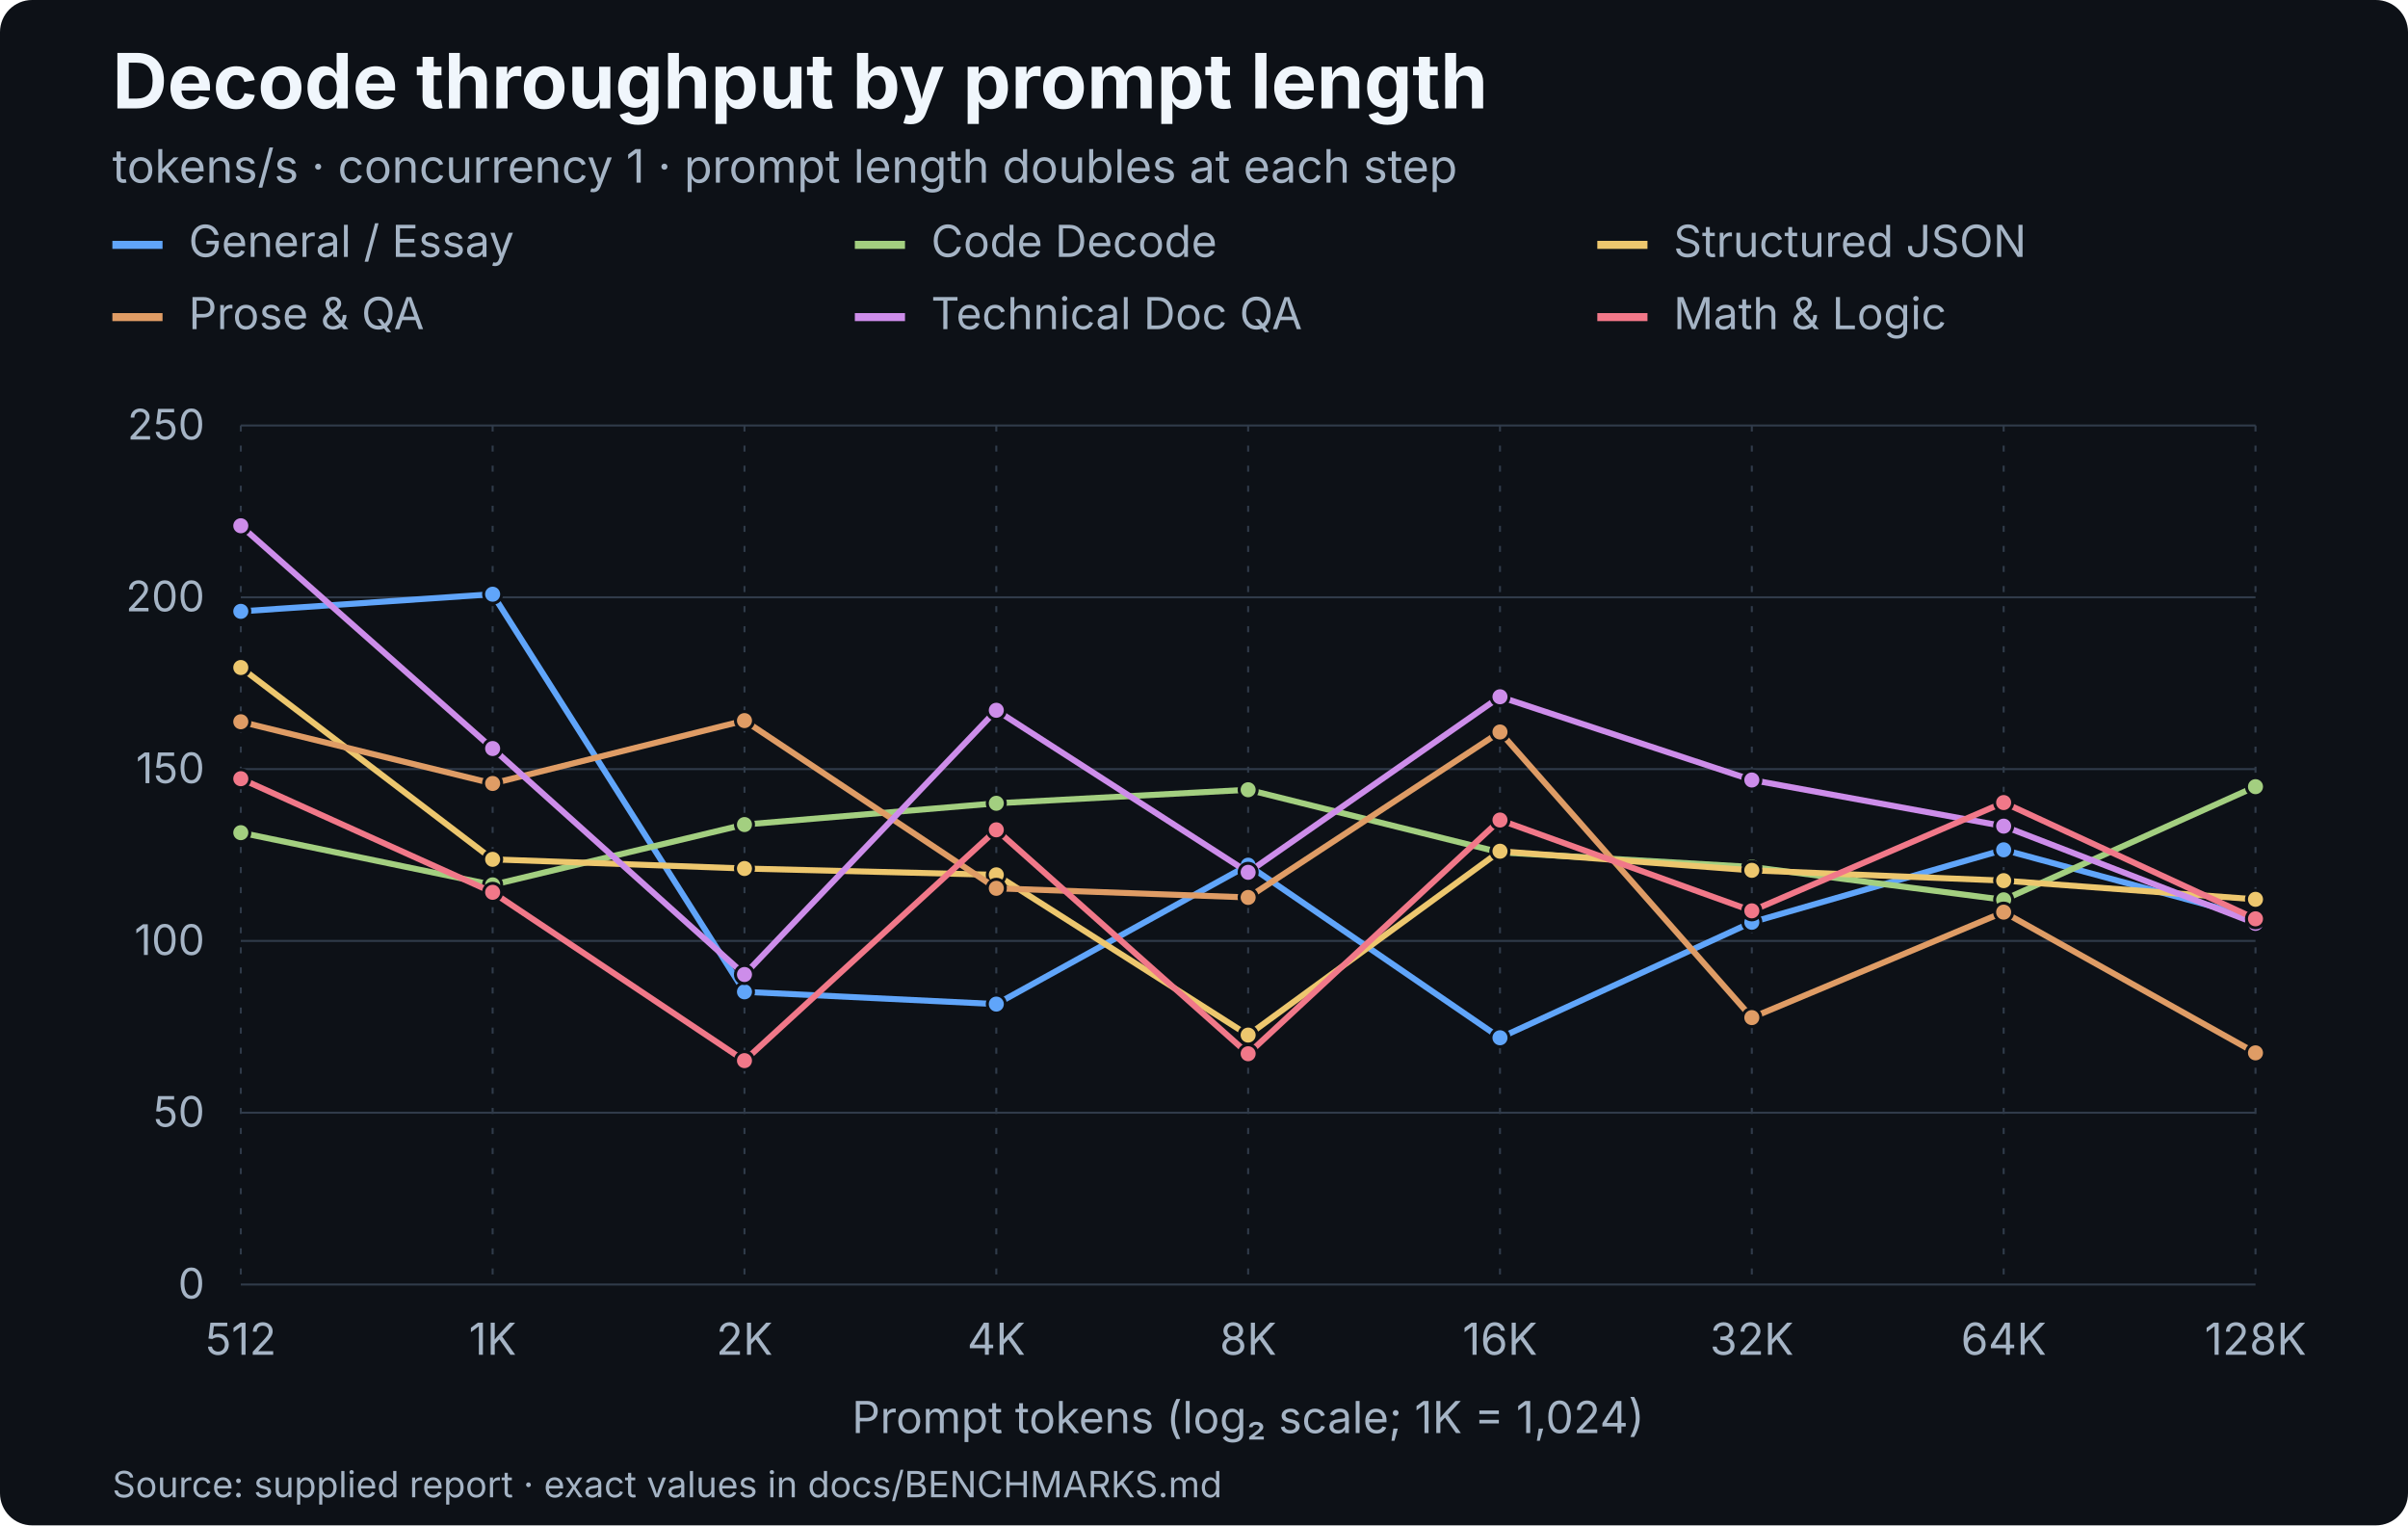
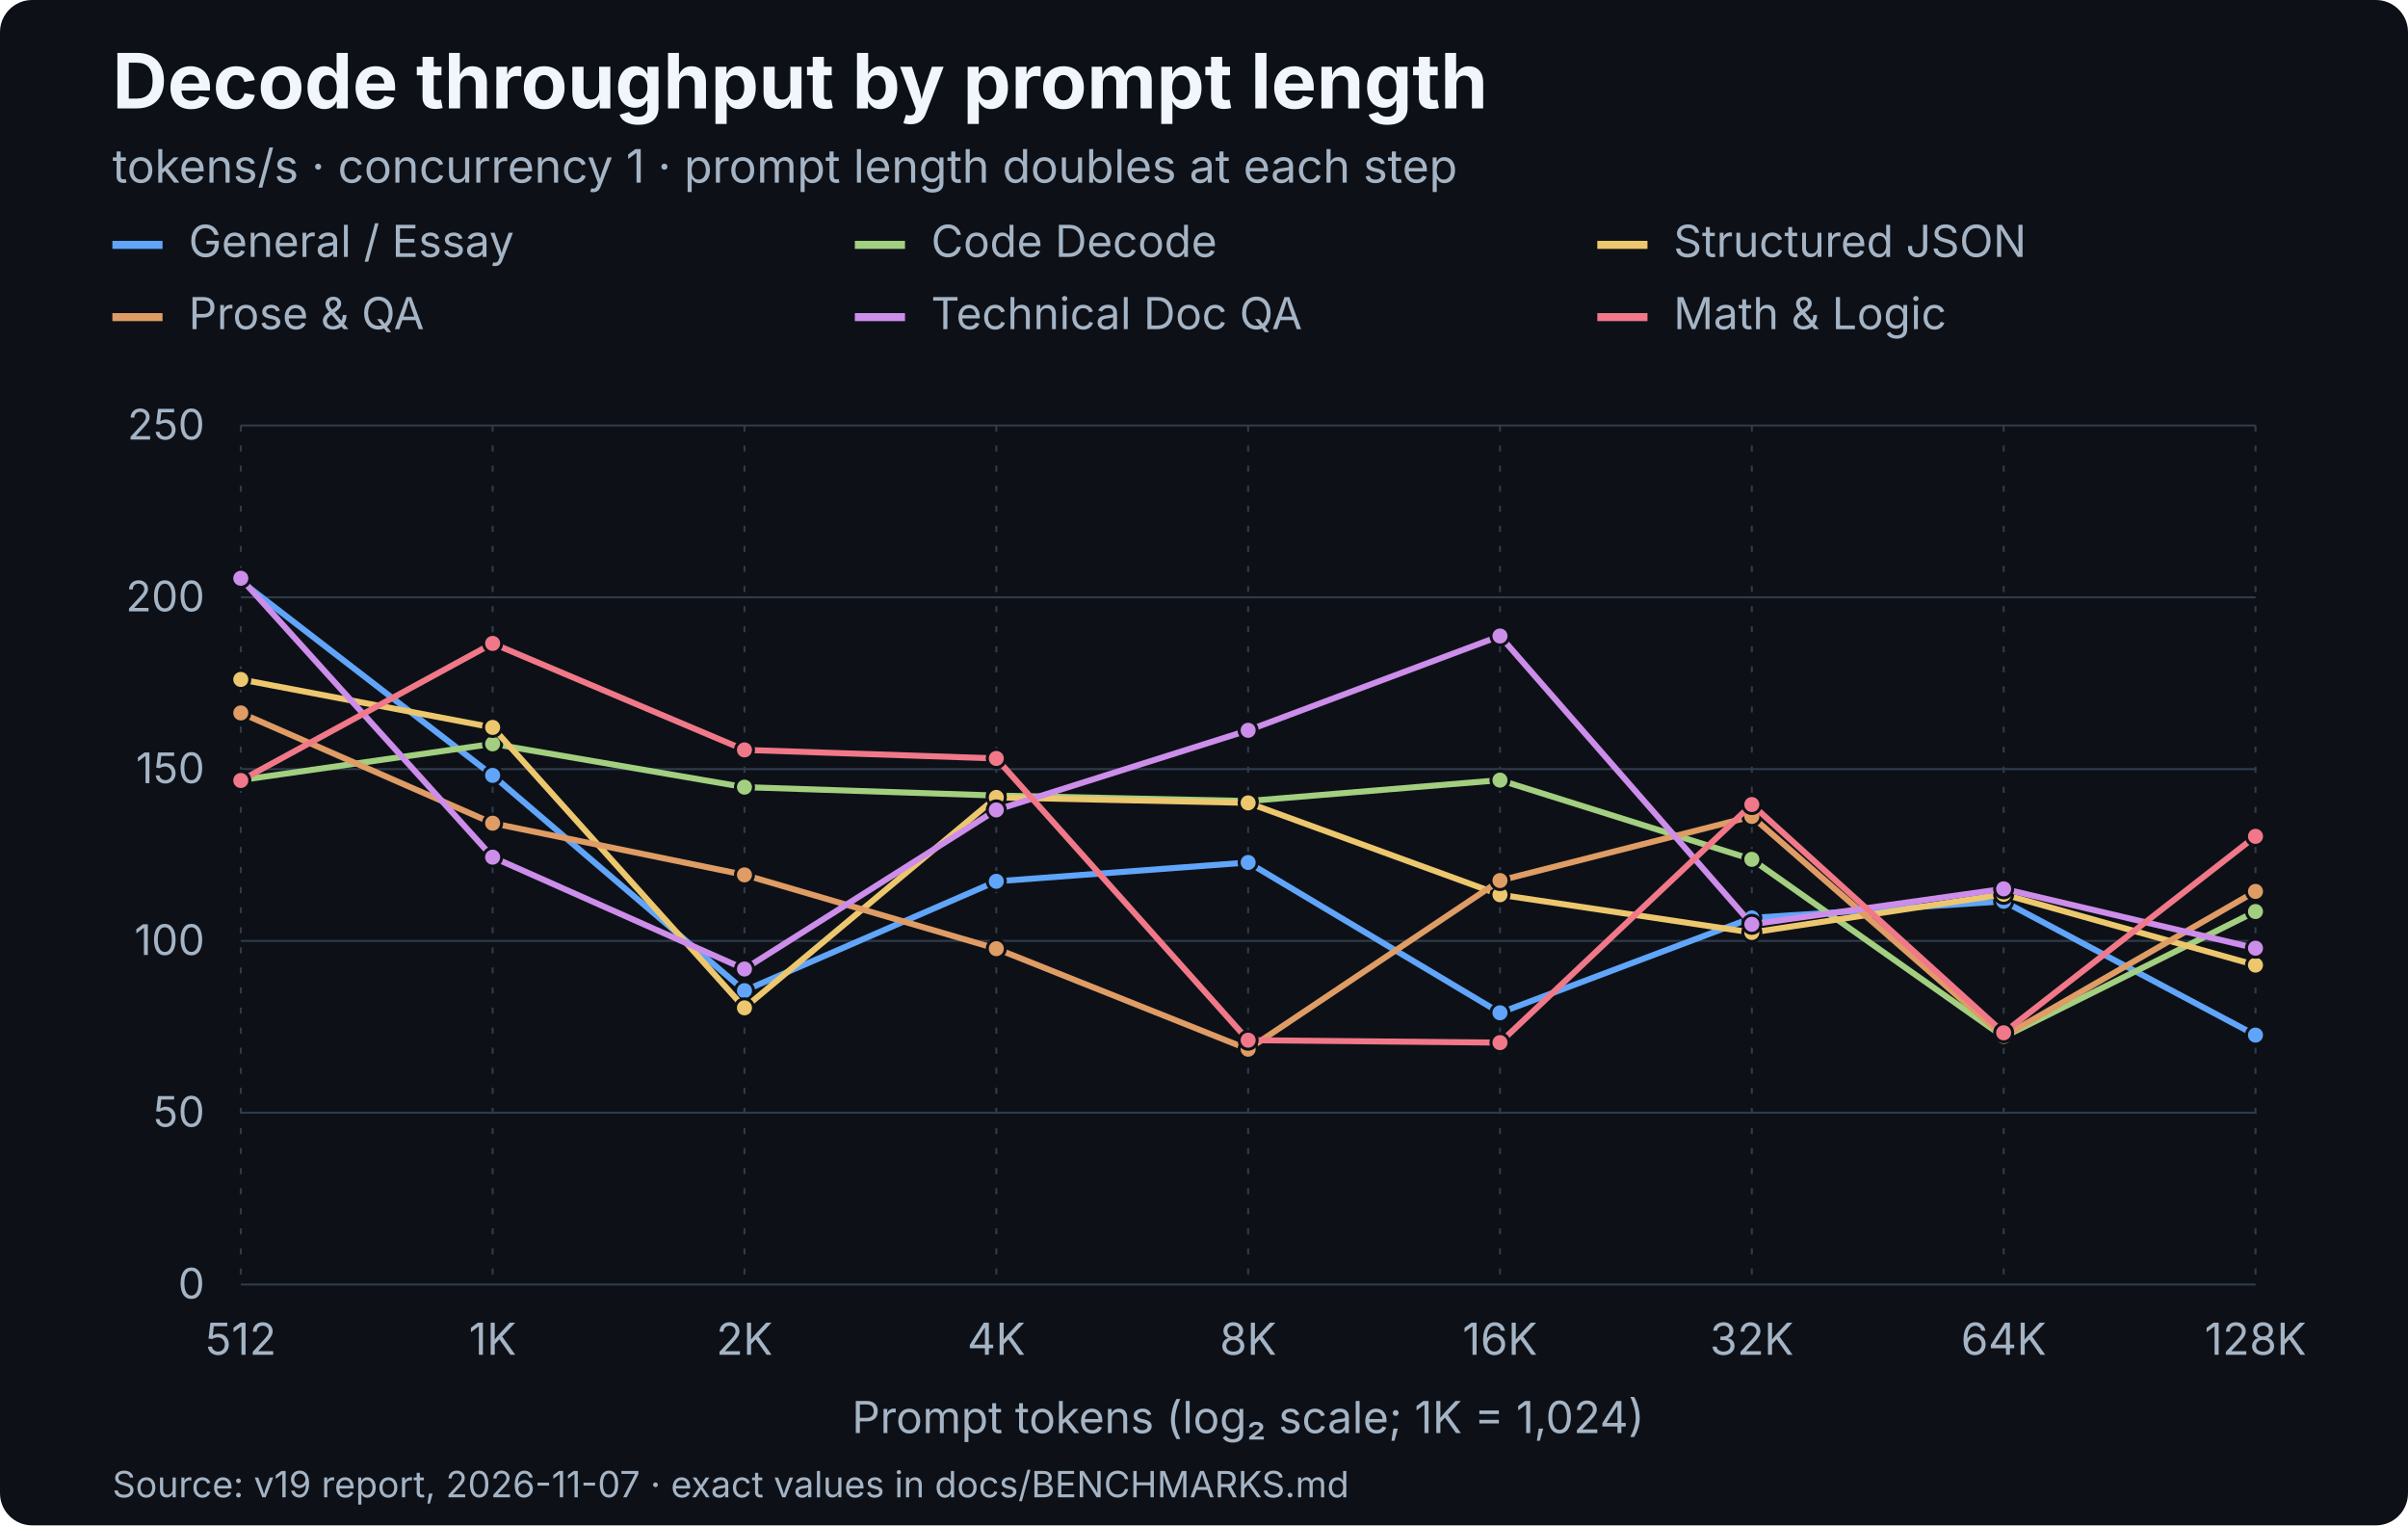
<svg xmlns="http://www.w3.org/2000/svg" width="1200" height="760" viewBox="0 0 1200 760" role="img" aria-labelledby="title desc">
  <rect width="1200" height="760" rx="16" fill="#0d1117" />
  <g font-family="-apple-system, BlinkMacSystemFont, 'Segoe UI', sans-serif">
    <text x="56.0" y="54.0" font-size="38" fill="#f0f6fc" font-weight="650" text-anchor="start">Decode throughput by prompt length</text>
    <text x="56.0" y="91.0" font-size="23" fill="#a5b4c5" font-weight="400" text-anchor="start">tokens/s · concurrency 1 · prompt length doubles at each step</text>
    <line x1="56.0" y1="122.0" x2="81.0" y2="122.0" stroke="#60a5fa" stroke-width="4" />
    <text x="94.0" y="128.0" font-size="22" fill="#a5b4c5" font-weight="400" text-anchor="start">General / Essay</text>
    <line x1="426.0" y1="122.0" x2="451.0" y2="122.0" stroke="#a3cf80" stroke-width="4" />
    <text x="464.0" y="128.0" font-size="22" fill="#a5b4c5" font-weight="400" text-anchor="start">Code Decode</text>
    <line x1="796.0" y1="122.0" x2="821.0" y2="122.0" stroke="#edc76e" stroke-width="4" />
    <text x="834.0" y="128.0" font-size="22" fill="#a5b4c5" font-weight="400" text-anchor="start">Structured JSON</text>
    <line x1="56.0" y1="158.0" x2="81.0" y2="158.0" stroke="#df9c65" stroke-width="4" />
    <text x="94.0" y="164.0" font-size="22" fill="#a5b4c5" font-weight="400" text-anchor="start">Prose &amp; QA</text>
    <line x1="426.0" y1="158.0" x2="451.0" y2="158.0" stroke="#cd8dea" stroke-width="4" />
    <text x="464.0" y="164.0" font-size="22" fill="#a5b4c5" font-weight="400" text-anchor="start">Technical Doc QA</text>
    <line x1="796.0" y1="158.0" x2="821.0" y2="158.0" stroke="#f17889" stroke-width="4" />
    <text x="834.0" y="164.0" font-size="22" fill="#a5b4c5" font-weight="400" text-anchor="start">Math &amp; Logic</text>
    <line x1="120.0" y1="640.0" x2="1124.0" y2="640.0" stroke="#303b4a" stroke-width="1" />
    <text x="102.0" y="647.0" font-size="21" fill="#a5b4c5" font-weight="400" text-anchor="end">0</text>
    <line x1="120.0" y1="554.4" x2="1124.0" y2="554.4" stroke="#303b4a" stroke-width="1" />
    <text x="102.0" y="561.4" font-size="21" fill="#a5b4c5" font-weight="400" text-anchor="end">50</text>
    <line x1="120.0" y1="468.8" x2="1124.0" y2="468.8" stroke="#303b4a" stroke-width="1" />
    <text x="102.0" y="475.8" font-size="21" fill="#a5b4c5" font-weight="400" text-anchor="end">100</text>
    <line x1="120.0" y1="383.2" x2="1124.0" y2="383.2" stroke="#303b4a" stroke-width="1" />
    <text x="102.0" y="390.2" font-size="21" fill="#a5b4c5" font-weight="400" text-anchor="end">150</text>
    <line x1="120.0" y1="297.6" x2="1124.0" y2="297.6" stroke="#303b4a" stroke-width="1" />
    <text x="102.0" y="304.6" font-size="21" fill="#a5b4c5" font-weight="400" text-anchor="end">200</text>
    <line x1="120.0" y1="212.0" x2="1124.0" y2="212.0" stroke="#303b4a" stroke-width="1" />
    <text x="102.0" y="219.0" font-size="21" fill="#a5b4c5" font-weight="400" text-anchor="end">250</text>
    <line x1="120.0" y1="212.0" x2="120.0" y2="640.0" stroke="#303b4a" stroke-width="1" stroke-dasharray="3 7" />
    <text x="120.0" y="675.0" font-size="22" fill="#a5b4c5" font-weight="400" text-anchor="middle">512</text>
    <line x1="245.5" y1="212.0" x2="245.5" y2="640.0" stroke="#303b4a" stroke-width="1" stroke-dasharray="3 7" />
    <text x="245.5" y="675.0" font-size="22" fill="#a5b4c5" font-weight="400" text-anchor="middle">1K</text>
    <line x1="371.0" y1="212.0" x2="371.0" y2="640.0" stroke="#303b4a" stroke-width="1" stroke-dasharray="3 7" />
    <text x="371.0" y="675.0" font-size="22" fill="#a5b4c5" font-weight="400" text-anchor="middle">2K</text>
    <line x1="496.5" y1="212.0" x2="496.5" y2="640.0" stroke="#303b4a" stroke-width="1" stroke-dasharray="3 7" />
    <text x="496.5" y="675.0" font-size="22" fill="#a5b4c5" font-weight="400" text-anchor="middle">4K</text>
    <line x1="622.0" y1="212.0" x2="622.0" y2="640.0" stroke="#303b4a" stroke-width="1" stroke-dasharray="3 7" />
    <text x="622.0" y="675.0" font-size="22" fill="#a5b4c5" font-weight="400" text-anchor="middle">8K</text>
    <line x1="747.5" y1="212.0" x2="747.5" y2="640.0" stroke="#303b4a" stroke-width="1" stroke-dasharray="3 7" />
    <text x="747.5" y="675.0" font-size="22" fill="#a5b4c5" font-weight="400" text-anchor="middle">16K</text>
    <line x1="873.0" y1="212.0" x2="873.0" y2="640.0" stroke="#303b4a" stroke-width="1" stroke-dasharray="3 7" />
    <text x="873.0" y="675.0" font-size="22" fill="#a5b4c5" font-weight="400" text-anchor="middle">32K</text>
    <line x1="998.5" y1="212.0" x2="998.5" y2="640.0" stroke="#303b4a" stroke-width="1" stroke-dasharray="3 7" />
    <text x="998.5" y="675.0" font-size="22" fill="#a5b4c5" font-weight="400" text-anchor="middle">64K</text>
    <line x1="1124.0" y1="212.0" x2="1124.0" y2="640.0" stroke="#303b4a" stroke-width="1" stroke-dasharray="3 7" />
    <text x="1124.0" y="675.0" font-size="22" fill="#a5b4c5" font-weight="400" text-anchor="middle">128K</text>
-     <path d="M 120.00 304.60 L 245.50 296.06 L 371.00 494.17 L 496.50 500.28 L 622.00 431.07 L 747.50 517.06 L 873.00 459.52 L 998.50 423.41 L 1124.00 457.36" fill="none" stroke="#60a5fa" stroke-width="3" stroke-linejoin="round" />
-     <circle cx="120.00" cy="304.60" r="4.5" fill="#60a5fa" stroke="#0d1117" stroke-width="1.5" />
-     <circle cx="245.50" cy="296.06" r="4.5" fill="#60a5fa" stroke="#0d1117" stroke-width="1.5" />
-     <circle cx="371.00" cy="494.17" r="4.5" fill="#60a5fa" stroke="#0d1117" stroke-width="1.5" />
-     <circle cx="496.50" cy="500.28" r="4.5" fill="#60a5fa" stroke="#0d1117" stroke-width="1.5" />
-     <circle cx="622.00" cy="431.07" r="4.5" fill="#60a5fa" stroke="#0d1117" stroke-width="1.5" />
-     <circle cx="747.50" cy="517.06" r="4.5" fill="#60a5fa" stroke="#0d1117" stroke-width="1.5" />
-     <circle cx="873.00" cy="459.52" r="4.5" fill="#60a5fa" stroke="#0d1117" stroke-width="1.5" />
-     <circle cx="998.50" cy="423.41" r="4.5" fill="#60a5fa" stroke="#0d1117" stroke-width="1.5" />
-     <circle cx="1124.00" cy="457.36" r="4.5" fill="#60a5fa" stroke="#0d1117" stroke-width="1.5" />
-     <path d="M 120.00 414.87 L 245.50 440.88 L 371.00 410.83 L 496.50 400.23 L 622.00 393.49 L 747.50 424.68 L 873.00 431.96 L 998.50 448.32 L 1124.00 391.95" fill="none" stroke="#a3cf80" stroke-width="3" stroke-linejoin="round" />
-     <circle cx="120.00" cy="414.87" r="4.5" fill="#a3cf80" stroke="#0d1117" stroke-width="1.5" />
-     <circle cx="245.50" cy="440.88" r="4.5" fill="#a3cf80" stroke="#0d1117" stroke-width="1.5" />
-     <circle cx="371.00" cy="410.83" r="4.5" fill="#a3cf80" stroke="#0d1117" stroke-width="1.5" />
-     <circle cx="496.50" cy="400.23" r="4.5" fill="#a3cf80" stroke="#0d1117" stroke-width="1.5" />
-     <circle cx="622.00" cy="393.49" r="4.5" fill="#a3cf80" stroke="#0d1117" stroke-width="1.5" />
-     <circle cx="747.50" cy="424.68" r="4.5" fill="#a3cf80" stroke="#0d1117" stroke-width="1.5" />
-     <circle cx="873.00" cy="431.96" r="4.5" fill="#a3cf80" stroke="#0d1117" stroke-width="1.5" />
-     <circle cx="998.50" cy="448.32" r="4.5" fill="#a3cf80" stroke="#0d1117" stroke-width="1.5" />
-     <circle cx="1124.00" cy="391.95" r="4.5" fill="#a3cf80" stroke="#0d1117" stroke-width="1.5" />
-     <path d="M 120.00 332.59 L 245.50 428.16 L 371.00 432.73 L 496.50 435.88 L 622.00 515.73 L 747.50 424.12 L 873.00 433.64 L 998.50 438.77 L 1124.00 448.08" fill="none" stroke="#edc76e" stroke-width="3" stroke-linejoin="round" />
-     <circle cx="120.00" cy="332.59" r="4.5" fill="#edc76e" stroke="#0d1117" stroke-width="1.5" />
-     <circle cx="245.50" cy="428.16" r="4.5" fill="#edc76e" stroke="#0d1117" stroke-width="1.5" />
-     <circle cx="371.00" cy="432.73" r="4.5" fill="#edc76e" stroke="#0d1117" stroke-width="1.5" />
-     <circle cx="496.50" cy="435.88" r="4.5" fill="#edc76e" stroke="#0d1117" stroke-width="1.5" />
-     <circle cx="622.00" cy="515.73" r="4.5" fill="#edc76e" stroke="#0d1117" stroke-width="1.5" />
-     <circle cx="747.50" cy="424.12" r="4.5" fill="#edc76e" stroke="#0d1117" stroke-width="1.5" />
-     <circle cx="873.00" cy="433.64" r="4.5" fill="#edc76e" stroke="#0d1117" stroke-width="1.5" />
-     <circle cx="998.50" cy="438.77" r="4.5" fill="#edc76e" stroke="#0d1117" stroke-width="1.5" />
-     <circle cx="1124.00" cy="448.08" r="4.5" fill="#edc76e" stroke="#0d1117" stroke-width="1.5" />
-     <path d="M 120.00 359.61 L 245.50 390.36 L 371.00 359.03 L 496.50 442.59 L 622.00 447.14 L 747.50 364.71 L 873.00 507.01 L 998.50 454.47 L 1124.00 524.58" fill="none" stroke="#df9c65" stroke-width="3" stroke-linejoin="round" />
-     <circle cx="120.00" cy="359.61" r="4.5" fill="#df9c65" stroke="#0d1117" stroke-width="1.5" />
-     <circle cx="245.50" cy="390.36" r="4.5" fill="#df9c65" stroke="#0d1117" stroke-width="1.5" />
-     <circle cx="371.00" cy="359.03" r="4.5" fill="#df9c65" stroke="#0d1117" stroke-width="1.5" />
-     <circle cx="496.50" cy="442.59" r="4.5" fill="#df9c65" stroke="#0d1117" stroke-width="1.5" />
-     <circle cx="622.00" cy="447.14" r="4.5" fill="#df9c65" stroke="#0d1117" stroke-width="1.5" />
-     <circle cx="747.50" cy="364.71" r="4.5" fill="#df9c65" stroke="#0d1117" stroke-width="1.5" />
-     <circle cx="873.00" cy="507.01" r="4.5" fill="#df9c65" stroke="#0d1117" stroke-width="1.5" />
-     <circle cx="998.50" cy="454.47" r="4.5" fill="#df9c65" stroke="#0d1117" stroke-width="1.5" />
-     <circle cx="1124.00" cy="524.58" r="4.5" fill="#df9c65" stroke="#0d1117" stroke-width="1.5" />
-     <path d="M 120.00 261.96 L 245.50 372.95 L 371.00 485.54 L 496.50 353.89 L 622.00 434.63 L 747.50 347.16 L 873.00 388.63 L 998.50 411.62 L 1124.00 460.07" fill="none" stroke="#cd8dea" stroke-width="3" stroke-linejoin="round" />
-     <circle cx="120.00" cy="261.96" r="4.5" fill="#cd8dea" stroke="#0d1117" stroke-width="1.5" />
-     <circle cx="245.50" cy="372.95" r="4.5" fill="#cd8dea" stroke="#0d1117" stroke-width="1.5" />
-     <circle cx="371.00" cy="485.54" r="4.5" fill="#cd8dea" stroke="#0d1117" stroke-width="1.5" />
-     <circle cx="496.50" cy="353.89" r="4.5" fill="#cd8dea" stroke="#0d1117" stroke-width="1.5" />
-     <circle cx="622.00" cy="434.63" r="4.5" fill="#cd8dea" stroke="#0d1117" stroke-width="1.5" />
-     <circle cx="747.50" cy="347.16" r="4.5" fill="#cd8dea" stroke="#0d1117" stroke-width="1.5" />
-     <circle cx="873.00" cy="388.63" r="4.5" fill="#cd8dea" stroke="#0d1117" stroke-width="1.5" />
-     <circle cx="998.50" cy="411.62" r="4.5" fill="#cd8dea" stroke="#0d1117" stroke-width="1.5" />
-     <circle cx="1124.00" cy="460.07" r="4.5" fill="#cd8dea" stroke="#0d1117" stroke-width="1.5" />
-     <path d="M 120.00 387.98 L 245.50 444.59 L 371.00 528.45 L 496.50 413.45 L 622.00 525.02 L 747.50 408.57 L 873.00 453.82 L 998.50 399.87 L 1124.00 457.79" fill="none" stroke="#f17889" stroke-width="3" stroke-linejoin="round" />
-     <circle cx="120.00" cy="387.98" r="4.5" fill="#f17889" stroke="#0d1117" stroke-width="1.5" />
-     <circle cx="245.50" cy="444.59" r="4.5" fill="#f17889" stroke="#0d1117" stroke-width="1.5" />
-     <circle cx="371.00" cy="528.45" r="4.5" fill="#f17889" stroke="#0d1117" stroke-width="1.5" />
-     <circle cx="496.50" cy="413.45" r="4.5" fill="#f17889" stroke="#0d1117" stroke-width="1.5" />
-     <circle cx="622.00" cy="525.02" r="4.5" fill="#f17889" stroke="#0d1117" stroke-width="1.5" />
-     <circle cx="747.50" cy="408.57" r="4.5" fill="#f17889" stroke="#0d1117" stroke-width="1.5" />
-     <circle cx="873.00" cy="453.82" r="4.5" fill="#f17889" stroke="#0d1117" stroke-width="1.5" />
-     <circle cx="998.50" cy="399.87" r="4.5" fill="#f17889" stroke="#0d1117" stroke-width="1.5" />
-     <circle cx="1124.00" cy="457.79" r="4.5" fill="#f17889" stroke="#0d1117" stroke-width="1.5" />
+     <path d="M 120.00 289.54 L 245.50 386.33 L 371.00 493.59 L 496.50 439.11 L 622.00 429.72 L 747.50 504.62 L 873.00 457.33 L 998.50 449.08 L 1124.00 515.73" fill="none" stroke="#60a5fa" stroke-width="3" stroke-linejoin="round" />
+     <circle cx="120.00" cy="289.54" r="4.5" fill="#60a5fa" stroke="#0d1117" stroke-width="1.5" />
+     <circle cx="245.50" cy="386.33" r="4.5" fill="#60a5fa" stroke="#0d1117" stroke-width="1.5" />
+     <circle cx="371.00" cy="493.59" r="4.5" fill="#60a5fa" stroke="#0d1117" stroke-width="1.5" />
+     <circle cx="496.50" cy="439.11" r="4.5" fill="#60a5fa" stroke="#0d1117" stroke-width="1.5" />
+     <circle cx="622.00" cy="429.72" r="4.5" fill="#60a5fa" stroke="#0d1117" stroke-width="1.5" />
+     <circle cx="747.50" cy="504.62" r="4.5" fill="#60a5fa" stroke="#0d1117" stroke-width="1.5" />
+     <circle cx="873.00" cy="457.33" r="4.5" fill="#60a5fa" stroke="#0d1117" stroke-width="1.5" />
+     <circle cx="998.50" cy="449.08" r="4.5" fill="#60a5fa" stroke="#0d1117" stroke-width="1.5" />
+     <circle cx="1124.00" cy="515.73" r="4.5" fill="#60a5fa" stroke="#0d1117" stroke-width="1.5" />
+     <path d="M 120.00 388.66 L 245.50 370.62 L 371.00 392.19 L 496.50 396.38 L 622.00 399.10 L 747.50 388.70 L 873.00 428.16 L 998.50 516.68 L 1124.00 454.16" fill="none" stroke="#a3cf80" stroke-width="3" stroke-linejoin="round" />
+     <circle cx="120.00" cy="388.66" r="4.5" fill="#a3cf80" stroke="#0d1117" stroke-width="1.5" />
+     <circle cx="245.50" cy="370.62" r="4.5" fill="#a3cf80" stroke="#0d1117" stroke-width="1.5" />
+     <circle cx="371.00" cy="392.19" r="4.5" fill="#a3cf80" stroke="#0d1117" stroke-width="1.5" />
+     <circle cx="496.50" cy="396.38" r="4.5" fill="#a3cf80" stroke="#0d1117" stroke-width="1.5" />
+     <circle cx="622.00" cy="399.10" r="4.5" fill="#a3cf80" stroke="#0d1117" stroke-width="1.5" />
+     <circle cx="747.50" cy="388.70" r="4.5" fill="#a3cf80" stroke="#0d1117" stroke-width="1.5" />
+     <circle cx="873.00" cy="428.16" r="4.5" fill="#a3cf80" stroke="#0d1117" stroke-width="1.5" />
+     <circle cx="998.50" cy="516.68" r="4.5" fill="#a3cf80" stroke="#0d1117" stroke-width="1.5" />
+     <circle cx="1124.00" cy="454.16" r="4.5" fill="#a3cf80" stroke="#0d1117" stroke-width="1.5" />
+     <path d="M 120.00 338.53 L 245.50 362.43 L 371.00 502.15 L 496.50 397.31 L 622.00 400.03 L 747.50 445.79 L 873.00 464.61 L 998.50 445.59 L 1124.00 480.85" fill="none" stroke="#edc76e" stroke-width="3" stroke-linejoin="round" />
+     <circle cx="120.00" cy="338.53" r="4.5" fill="#edc76e" stroke="#0d1117" stroke-width="1.5" />
+     <circle cx="245.50" cy="362.43" r="4.5" fill="#edc76e" stroke="#0d1117" stroke-width="1.5" />
+     <circle cx="371.00" cy="502.15" r="4.5" fill="#edc76e" stroke="#0d1117" stroke-width="1.5" />
+     <circle cx="496.50" cy="397.31" r="4.5" fill="#edc76e" stroke="#0d1117" stroke-width="1.5" />
+     <circle cx="622.00" cy="400.03" r="4.5" fill="#edc76e" stroke="#0d1117" stroke-width="1.5" />
+     <circle cx="747.50" cy="445.79" r="4.5" fill="#edc76e" stroke="#0d1117" stroke-width="1.5" />
+     <circle cx="873.00" cy="464.61" r="4.5" fill="#edc76e" stroke="#0d1117" stroke-width="1.5" />
+     <circle cx="998.50" cy="445.59" r="4.5" fill="#edc76e" stroke="#0d1117" stroke-width="1.5" />
+     <circle cx="1124.00" cy="480.85" r="4.5" fill="#edc76e" stroke="#0d1117" stroke-width="1.5" />
+     <path d="M 120.00 355.21 L 245.50 410.16 L 371.00 435.90 L 496.50 472.67 L 622.00 522.76 L 747.50 438.72 L 873.00 406.79 L 998.50 516.36 L 1124.00 444.15" fill="none" stroke="#df9c65" stroke-width="3" stroke-linejoin="round" />
+     <circle cx="120.00" cy="355.21" r="4.5" fill="#df9c65" stroke="#0d1117" stroke-width="1.5" />
+     <circle cx="245.50" cy="410.16" r="4.5" fill="#df9c65" stroke="#0d1117" stroke-width="1.5" />
+     <circle cx="371.00" cy="435.90" r="4.5" fill="#df9c65" stroke="#0d1117" stroke-width="1.5" />
+     <circle cx="496.50" cy="472.67" r="4.5" fill="#df9c65" stroke="#0d1117" stroke-width="1.5" />
+     <circle cx="622.00" cy="522.76" r="4.5" fill="#df9c65" stroke="#0d1117" stroke-width="1.5" />
+     <circle cx="747.50" cy="438.72" r="4.5" fill="#df9c65" stroke="#0d1117" stroke-width="1.5" />
+     <circle cx="873.00" cy="406.79" r="4.5" fill="#df9c65" stroke="#0d1117" stroke-width="1.5" />
+     <circle cx="998.50" cy="516.36" r="4.5" fill="#df9c65" stroke="#0d1117" stroke-width="1.5" />
+     <circle cx="1124.00" cy="444.15" r="4.5" fill="#df9c65" stroke="#0d1117" stroke-width="1.5" />
+     <path d="M 120.00 288.12 L 245.50 427.08 L 371.00 482.80 L 496.50 403.54 L 622.00 363.87 L 747.50 316.89 L 873.00 460.53 L 998.50 442.85 L 1124.00 472.43" fill="none" stroke="#cd8dea" stroke-width="3" stroke-linejoin="round" />
+     <circle cx="120.00" cy="288.12" r="4.5" fill="#cd8dea" stroke="#0d1117" stroke-width="1.5" />
+     <circle cx="245.50" cy="427.08" r="4.5" fill="#cd8dea" stroke="#0d1117" stroke-width="1.5" />
+     <circle cx="371.00" cy="482.80" r="4.5" fill="#cd8dea" stroke="#0d1117" stroke-width="1.5" />
+     <circle cx="496.50" cy="403.54" r="4.5" fill="#cd8dea" stroke="#0d1117" stroke-width="1.5" />
+     <circle cx="622.00" cy="363.87" r="4.5" fill="#cd8dea" stroke="#0d1117" stroke-width="1.5" />
+     <circle cx="747.50" cy="316.89" r="4.5" fill="#cd8dea" stroke="#0d1117" stroke-width="1.5" />
+     <circle cx="873.00" cy="460.53" r="4.5" fill="#cd8dea" stroke="#0d1117" stroke-width="1.5" />
+     <circle cx="998.50" cy="442.85" r="4.5" fill="#cd8dea" stroke="#0d1117" stroke-width="1.5" />
+     <circle cx="1124.00" cy="472.43" r="4.5" fill="#cd8dea" stroke="#0d1117" stroke-width="1.5" />
+     <path d="M 120.00 388.87 L 245.50 320.58 L 371.00 373.63 L 496.50 377.89 L 622.00 518.26 L 747.50 519.48 L 873.00 400.85 L 998.50 514.58 L 1124.00 416.70" fill="none" stroke="#f17889" stroke-width="3" stroke-linejoin="round" />
+     <circle cx="120.00" cy="388.87" r="4.5" fill="#f17889" stroke="#0d1117" stroke-width="1.5" />
+     <circle cx="245.50" cy="320.58" r="4.5" fill="#f17889" stroke="#0d1117" stroke-width="1.5" />
+     <circle cx="371.00" cy="373.63" r="4.5" fill="#f17889" stroke="#0d1117" stroke-width="1.5" />
+     <circle cx="496.50" cy="377.89" r="4.5" fill="#f17889" stroke="#0d1117" stroke-width="1.5" />
+     <circle cx="622.00" cy="518.26" r="4.5" fill="#f17889" stroke="#0d1117" stroke-width="1.5" />
+     <circle cx="747.50" cy="519.48" r="4.5" fill="#f17889" stroke="#0d1117" stroke-width="1.5" />
+     <circle cx="873.00" cy="400.85" r="4.5" fill="#f17889" stroke="#0d1117" stroke-width="1.5" />
+     <circle cx="998.50" cy="514.58" r="4.5" fill="#f17889" stroke="#0d1117" stroke-width="1.5" />
+     <circle cx="1124.00" cy="416.70" r="4.5" fill="#f17889" stroke="#0d1117" stroke-width="1.5" />
    <text x="622.0" y="714.0" font-size="22" fill="#a5b4c5" font-weight="400" text-anchor="middle">Prompt tokens (log₂ scale; 1K = 1,024)</text>
-     <text x="56.0" y="746.0" font-size="18" fill="#a5b4c5" font-weight="400" text-anchor="start">Source: supplied report · exact values in docs/BENCHMARKS.md</text>
+     <text x="56.0" y="746.0" font-size="18" fill="#a5b4c5" font-weight="400" text-anchor="start">Source: v19 report, 2026-11-07 · exact values in docs/BENCHMARKS.md</text>
  </g>
</svg>
